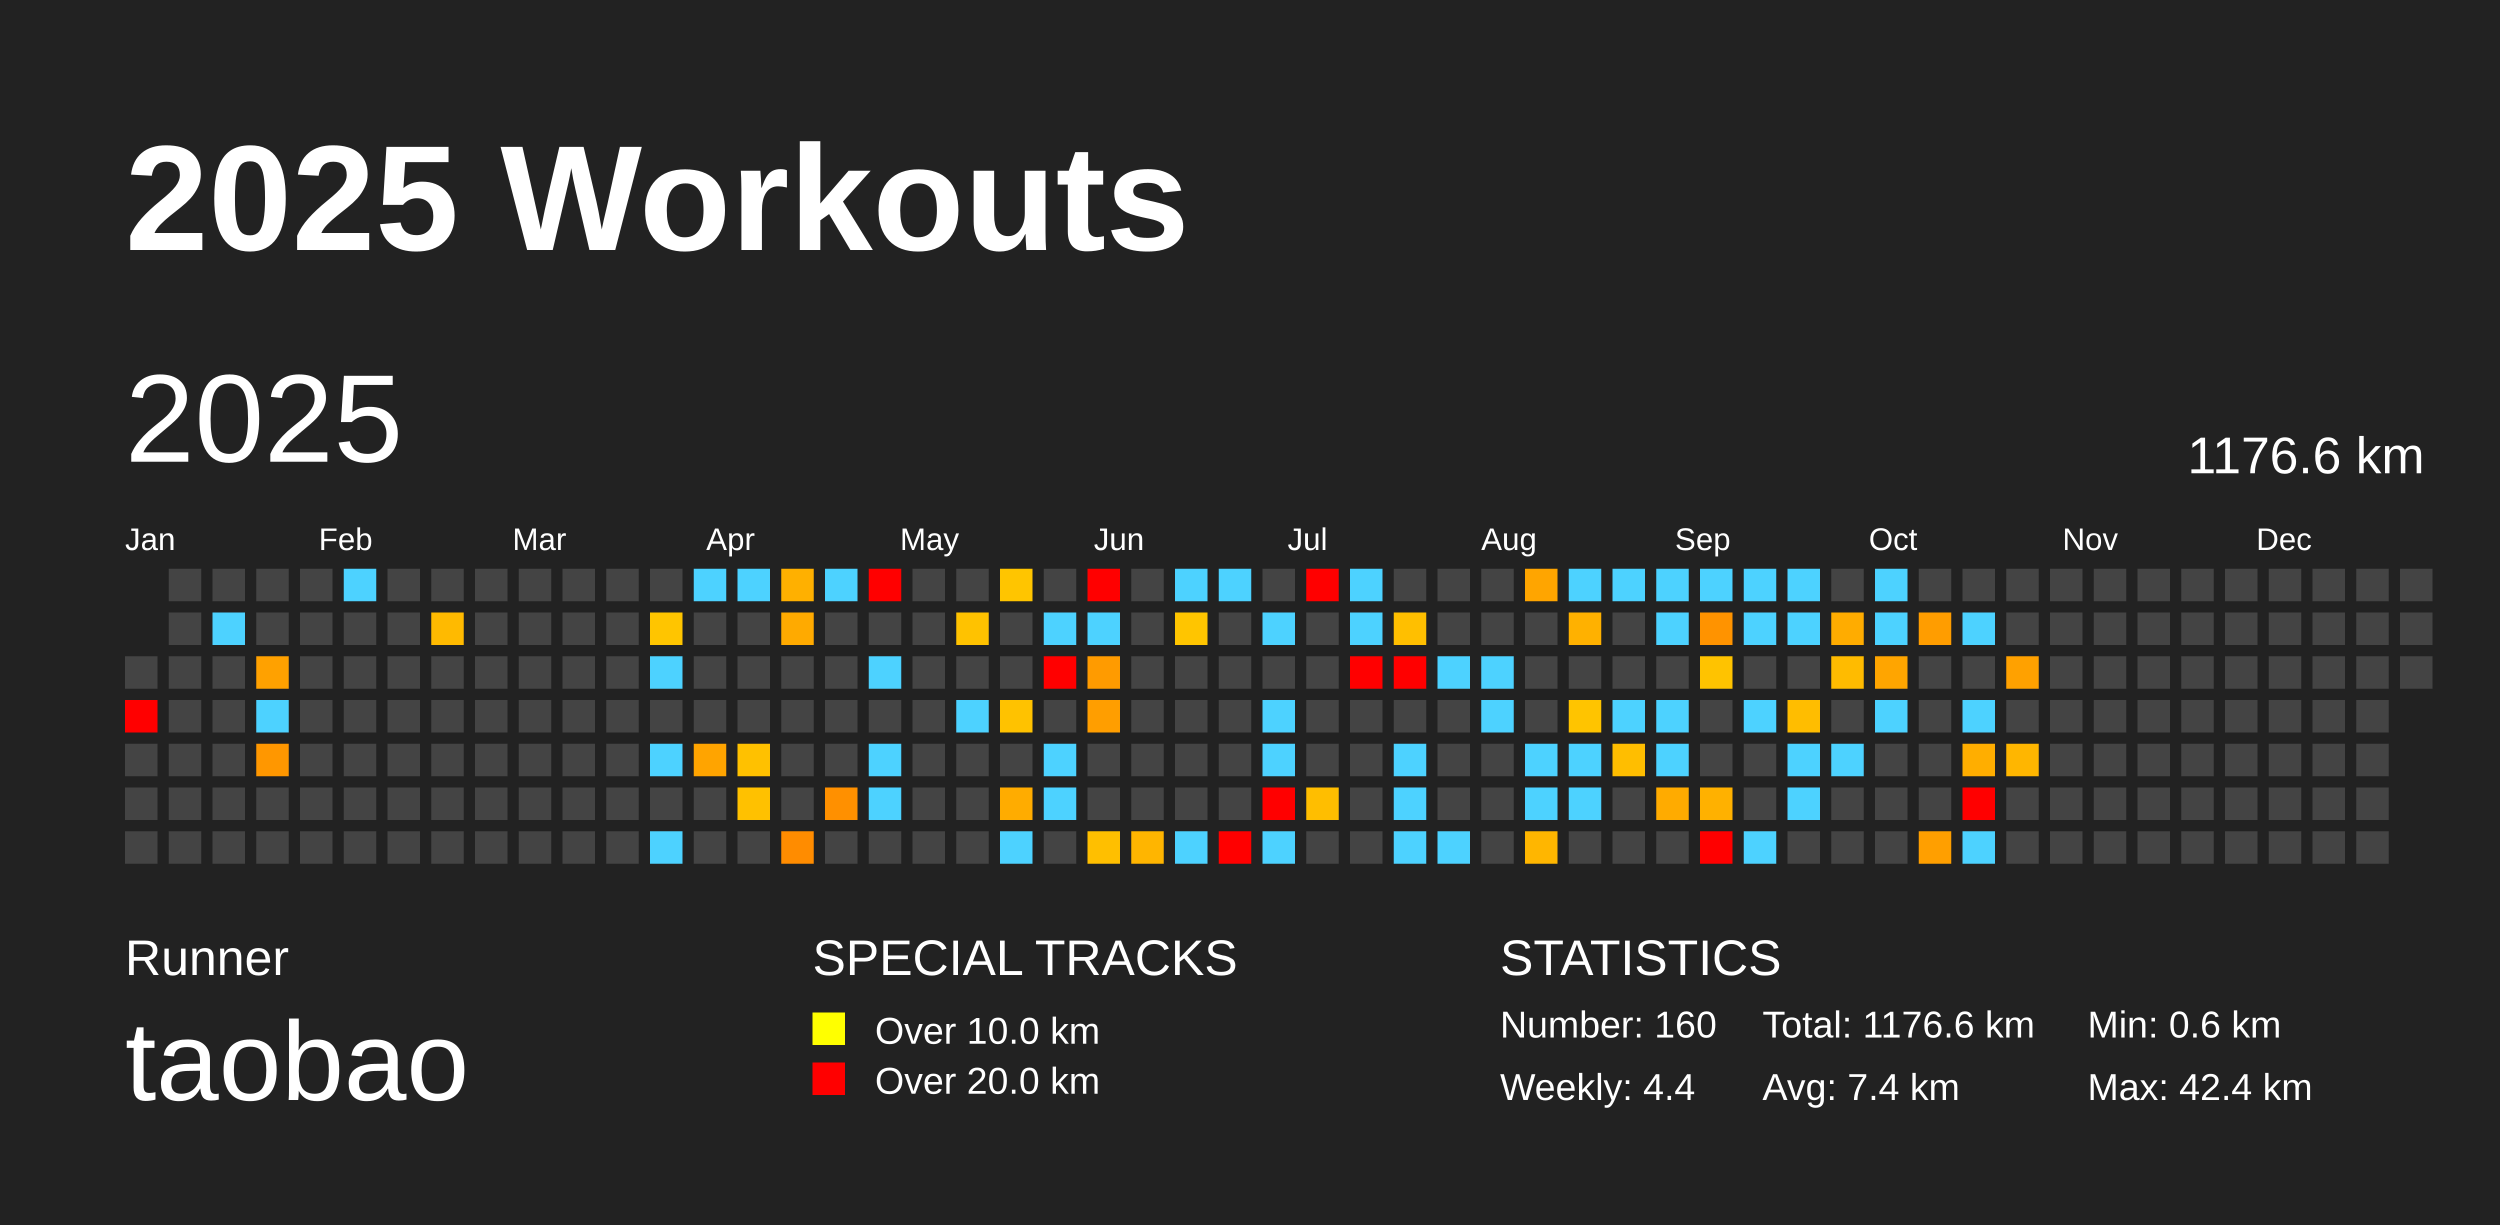
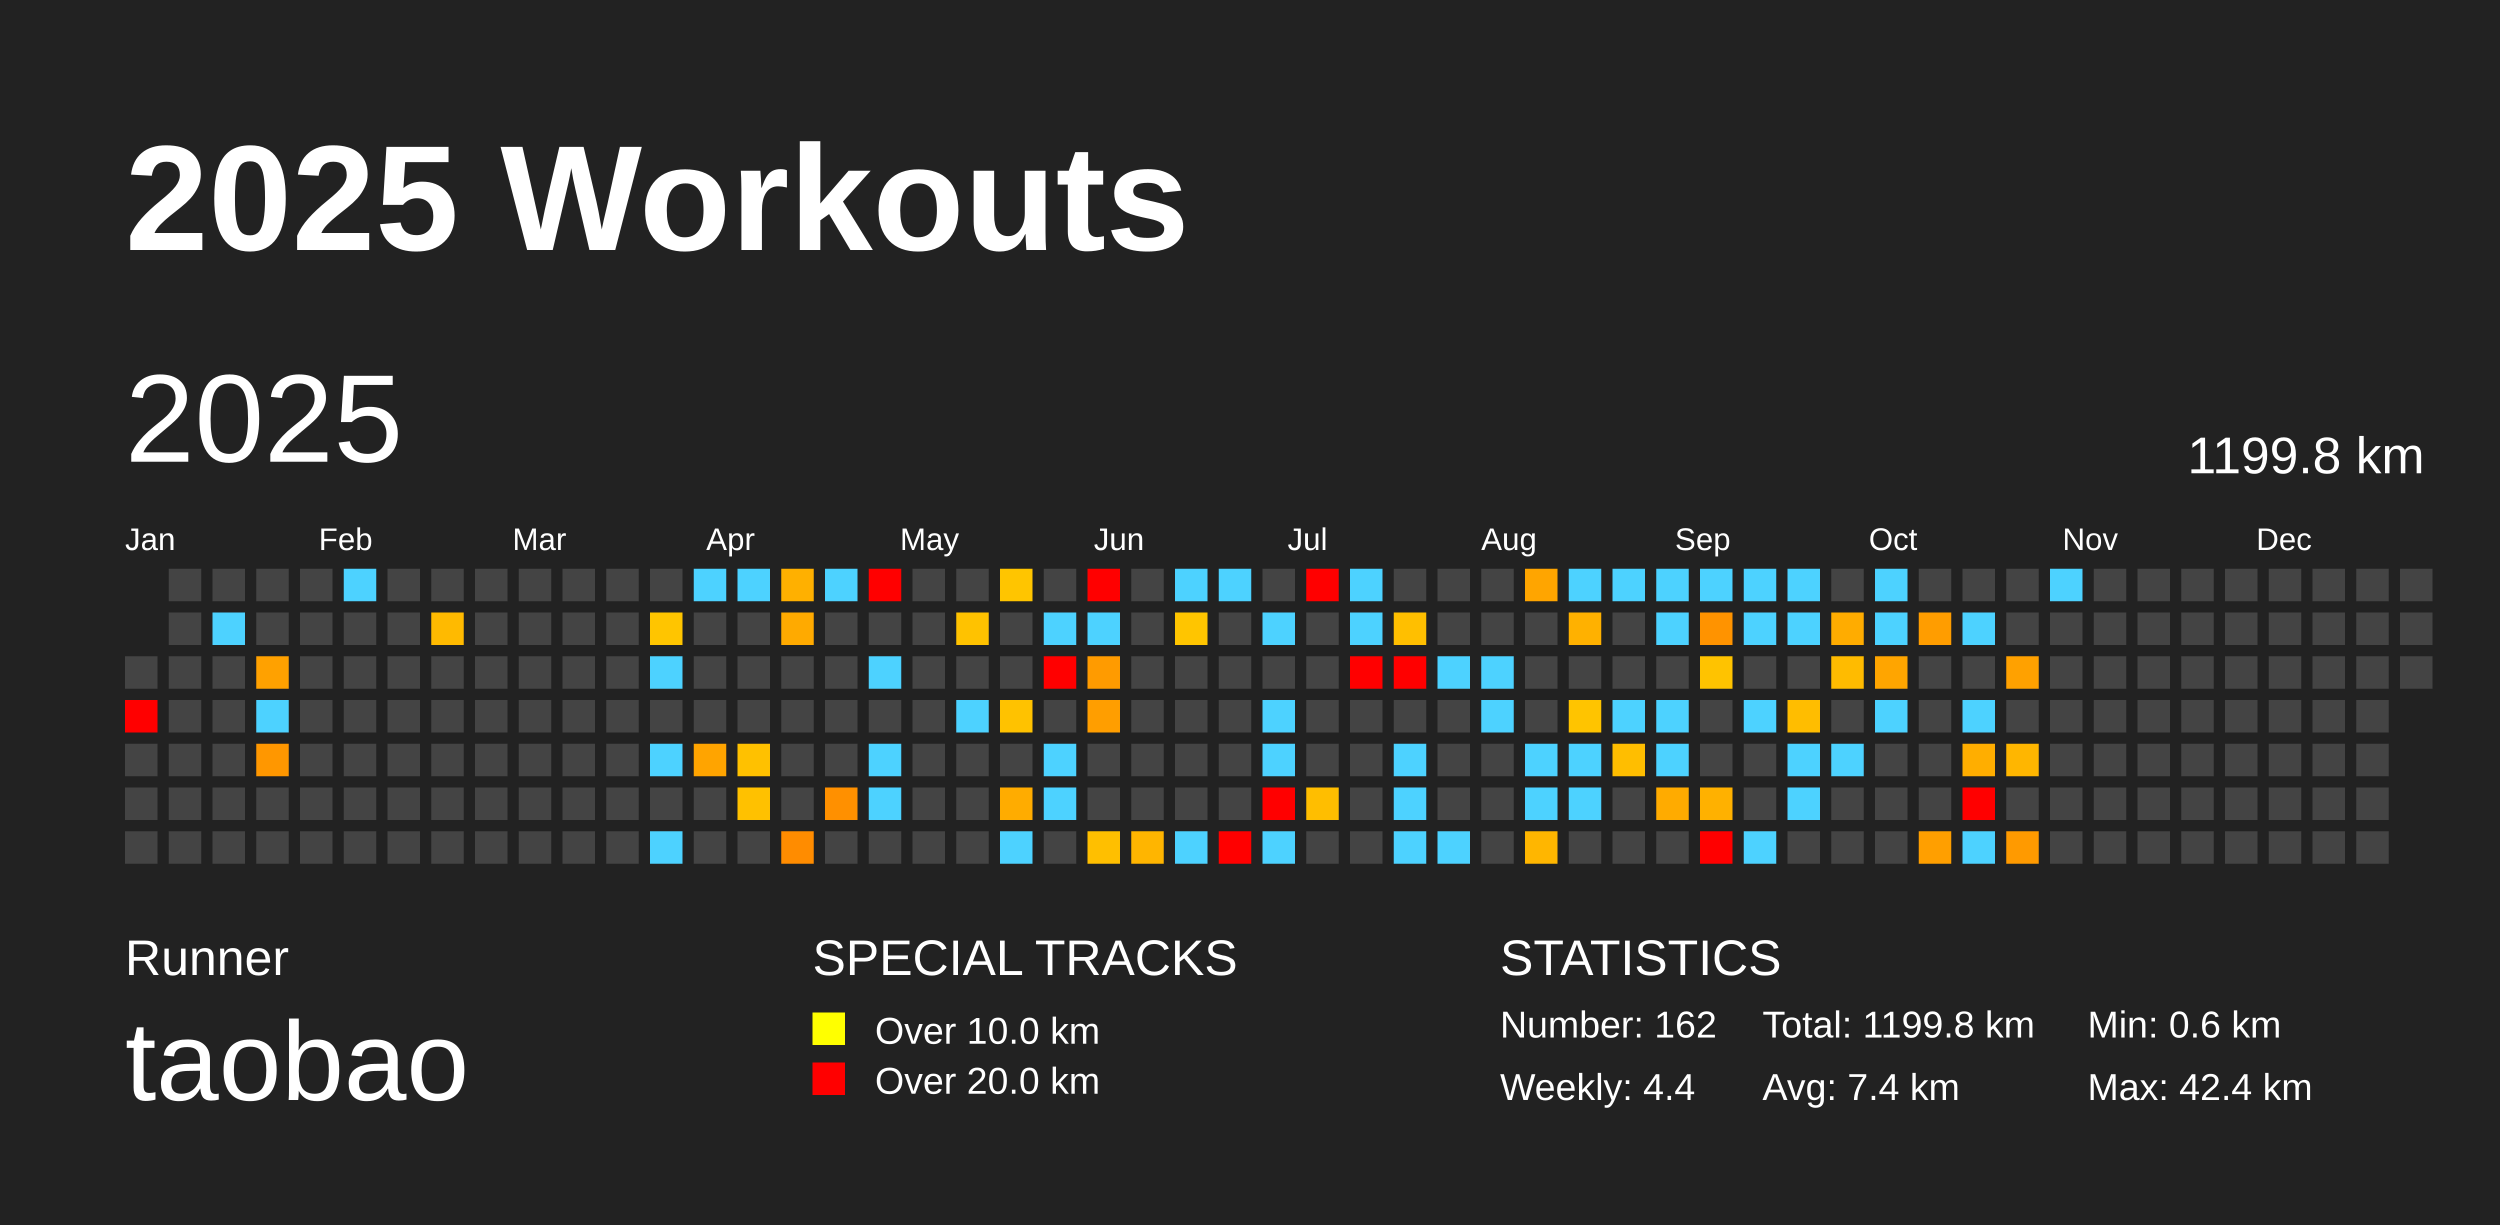
<svg xmlns="http://www.w3.org/2000/svg" baseProfile="full" height="98mm" version="1.1" viewBox="0,0,200,98" width="200mm">
  <defs />
  <rect fill="#222222" height="98" width="200" x="0" y="0" />
  <text fill="#FFFFFF" style="font-size:12px; font-family:Arial; font-weight:bold;" x="10" y="20">2025 Workouts</text>
  <text fill="#FFFFFF" style="font-size:4px; font-family:Arial" x="10" y="78">Runner</text>
  <text fill="#FFFFFF" style="font-size:9px; font-family:Arial" x="10" y="88">taobao</text>
  <text fill="#FFFFFF" style="font-size:4px; font-family:Arial" x="65" y="78">SPECIAL TRACKS</text>
  <rect fill="yellow" height="2.6" width="2.6" x="65" y="81" />
  <text fill="#FFFFFF" style="font-size:3px; font-family:Arial" x="70" y="83.5">Over 10.0 km</text>
  <rect fill="red" height="2.6" width="2.6" x="65" y="85" />
  <text fill="#FFFFFF" style="font-size:3px; font-family:Arial" x="70" y="87.5">Over 20.0 km</text>
  <text fill="#FFFFFF" style="font-size:4px; font-family:Arial" x="120" y="78">STATISTICS</text>
-   <text fill="#FFFFFF" style="font-size:3px; font-family:Arial" x="120" y="83">Number: 160</text>
+   <text fill="#FFFFFF" style="font-size:3px; font-family:Arial" x="120" y="83">Number: 162</text>
  <text fill="#FFFFFF" style="font-size:3px; font-family:Arial" x="120" y="88">Weekly: 4.4</text>
-   <text fill="#FFFFFF" style="font-size:3px; font-family:Arial" x="141" y="83">Total: 1176.6 km</text>
+   <text fill="#FFFFFF" style="font-size:3px; font-family:Arial" x="141" y="83">Total: 1199.8 km</text>
  <text fill="#FFFFFF" style="font-size:3px; font-family:Arial" x="141" y="88">Avg: 7.4 km</text>
  <text fill="#FFFFFF" style="font-size:3px; font-family:Arial" x="167" y="83">Min: 0.6 km</text>
  <text fill="#FFFFFF" style="font-size:3px; font-family:Arial" x="167" y="88">Max: 42.4 km</text>
  <text dominant-baseline="hanging" fill="#FFFFFF" style="font-size:10.0px; font-family:Arial;" x="10" y="30">2025</text>
-   <text dominant-baseline="hanging" fill="#FFFFFF" style="font-size:4.125px; font-family:Arial;" x="175" y="35">1176.6 km</text>
+   <text dominant-baseline="hanging" fill="#FFFFFF" style="font-size:4.125px; font-family:Arial;" x="175" y="35">1199.8 km</text>
  <text fill="#FFFFFF" style="font-size:2.5px; font-family:Arial" x="10.0" y="44">Jan</text>
  <text fill="#FFFFFF" style="font-size:2.5px; font-family:Arial" x="25.5" y="44">Feb</text>
  <text fill="#FFFFFF" style="font-size:2.5px; font-family:Arial" x="41.0" y="44">Mar</text>
  <text fill="#FFFFFF" style="font-size:2.5px; font-family:Arial" x="56.5" y="44">Apr</text>
  <text fill="#FFFFFF" style="font-size:2.5px; font-family:Arial" x="72.0" y="44">May</text>
  <text fill="#FFFFFF" style="font-size:2.5px; font-family:Arial" x="87.5" y="44">Jun</text>
  <text fill="#FFFFFF" style="font-size:2.5px; font-family:Arial" x="103.0" y="44">Jul</text>
  <text fill="#FFFFFF" style="font-size:2.5px; font-family:Arial" x="118.5" y="44">Aug</text>
  <text fill="#FFFFFF" style="font-size:2.5px; font-family:Arial" x="134.0" y="44">Sep</text>
  <text fill="#FFFFFF" style="font-size:2.5px; font-family:Arial" x="149.5" y="44">Oct</text>
  <text fill="#FFFFFF" style="font-size:2.5px; font-family:Arial" x="165.0" y="44">Nov</text>
  <text fill="#FFFFFF" style="font-size:2.5px; font-family:Arial" x="180.5" y="44">Dec</text>
  <rect fill="#444444" height="2.6" width="2.6" x="10.0" y="52.5" />
  <rect fill="red" height="2.6" width="2.6" x="10.0" y="56.0" />
  <rect fill="#444444" height="2.6" width="2.6" x="10.0" y="59.5" />
  <rect fill="#444444" height="2.6" width="2.6" x="10.0" y="63.0" />
  <rect fill="#444444" height="2.6" width="2.6" x="10.0" y="66.5" />
  <rect fill="#444444" height="2.6" width="2.6" x="13.5" y="45.5" />
  <rect fill="#444444" height="2.6" width="2.6" x="13.5" y="49.0" />
  <rect fill="#444444" height="2.6" width="2.6" x="13.5" y="52.5" />
  <rect fill="#444444" height="2.6" width="2.6" x="13.5" y="56.0" />
  <rect fill="#444444" height="2.6" width="2.6" x="13.5" y="59.5" />
  <rect fill="#444444" height="2.6" width="2.6" x="13.5" y="63.0" />
  <rect fill="#444444" height="2.6" width="2.6" x="13.5" y="66.5" />
  <rect fill="#444444" height="2.6" width="2.6" x="17.0" y="45.5" />
  <rect fill="#4dd2ff" height="2.6" width="2.6" x="17.0" y="49.0" />
  <rect fill="#444444" height="2.6" width="2.6" x="17.0" y="52.5" />
  <rect fill="#444444" height="2.6" width="2.6" x="17.0" y="56.0" />
  <rect fill="#444444" height="2.6" width="2.6" x="17.0" y="59.5" />
  <rect fill="#444444" height="2.6" width="2.6" x="17.0" y="63.0" />
  <rect fill="#444444" height="2.6" width="2.6" x="17.0" y="66.5" />
  <rect fill="#444444" height="2.6" width="2.6" x="20.5" y="45.5" />
  <rect fill="#444444" height="2.6" width="2.6" x="20.5" y="49.0" />
  <rect fill="#ffa100" height="2.6" width="2.6" x="20.5" y="52.5" />
  <rect fill="#4dd2ff" height="2.6" width="2.6" x="20.5" y="56.0" />
  <rect fill="#ff9700" height="2.6" width="2.6" x="20.5" y="59.5" />
  <rect fill="#444444" height="2.6" width="2.6" x="20.5" y="63.0" />
  <rect fill="#444444" height="2.6" width="2.6" x="20.5" y="66.5" />
  <rect fill="#444444" height="2.6" width="2.6" x="24.0" y="45.5" />
  <rect fill="#444444" height="2.6" width="2.6" x="24.0" y="49.0" />
  <rect fill="#444444" height="2.6" width="2.6" x="24.0" y="52.5" />
  <rect fill="#444444" height="2.6" width="2.6" x="24.0" y="56.0" />
  <rect fill="#444444" height="2.6" width="2.6" x="24.0" y="59.5" />
  <rect fill="#444444" height="2.6" width="2.6" x="24.0" y="63.0" />
  <rect fill="#444444" height="2.6" width="2.6" x="24.0" y="66.5" />
  <rect fill="#4dd2ff" height="2.6" width="2.6" x="27.5" y="45.5" />
  <rect fill="#444444" height="2.6" width="2.6" x="27.5" y="49.0" />
  <rect fill="#444444" height="2.6" width="2.6" x="27.5" y="52.5" />
  <rect fill="#444444" height="2.6" width="2.6" x="27.5" y="56.0" />
  <rect fill="#444444" height="2.6" width="2.6" x="27.5" y="59.5" />
  <rect fill="#444444" height="2.6" width="2.6" x="27.5" y="63.0" />
  <rect fill="#444444" height="2.6" width="2.6" x="27.5" y="66.5" />
  <rect fill="#444444" height="2.6" width="2.6" x="31.0" y="45.5" />
  <rect fill="#444444" height="2.6" width="2.6" x="31.0" y="49.0" />
  <rect fill="#444444" height="2.6" width="2.6" x="31.0" y="52.5" />
  <rect fill="#444444" height="2.6" width="2.6" x="31.0" y="56.0" />
  <rect fill="#444444" height="2.6" width="2.6" x="31.0" y="59.5" />
  <rect fill="#444444" height="2.6" width="2.6" x="31.0" y="63.0" />
  <rect fill="#444444" height="2.6" width="2.6" x="31.0" y="66.5" />
  <rect fill="#444444" height="2.6" width="2.6" x="34.5" y="45.5" />
  <rect fill="#ffba00" height="2.6" width="2.6" x="34.5" y="49.0" />
  <rect fill="#444444" height="2.6" width="2.6" x="34.5" y="52.5" />
  <rect fill="#444444" height="2.6" width="2.6" x="34.5" y="56.0" />
  <rect fill="#444444" height="2.6" width="2.6" x="34.5" y="59.5" />
  <rect fill="#444444" height="2.6" width="2.6" x="34.5" y="63.0" />
  <rect fill="#444444" height="2.6" width="2.6" x="34.5" y="66.5" />
  <rect fill="#444444" height="2.6" width="2.6" x="38.0" y="45.5" />
  <rect fill="#444444" height="2.6" width="2.6" x="38.0" y="49.0" />
  <rect fill="#444444" height="2.6" width="2.6" x="38.0" y="52.5" />
  <rect fill="#444444" height="2.6" width="2.6" x="38.0" y="56.0" />
  <rect fill="#444444" height="2.6" width="2.6" x="38.0" y="59.5" />
  <rect fill="#444444" height="2.6" width="2.6" x="38.0" y="63.0" />
  <rect fill="#444444" height="2.6" width="2.6" x="38.0" y="66.5" />
  <rect fill="#444444" height="2.6" width="2.6" x="41.5" y="45.5" />
  <rect fill="#444444" height="2.6" width="2.6" x="41.5" y="49.0" />
  <rect fill="#444444" height="2.6" width="2.6" x="41.5" y="52.5" />
  <rect fill="#444444" height="2.6" width="2.6" x="41.5" y="56.0" />
  <rect fill="#444444" height="2.6" width="2.6" x="41.5" y="59.5" />
  <rect fill="#444444" height="2.6" width="2.6" x="41.5" y="63.0" />
  <rect fill="#444444" height="2.6" width="2.6" x="41.5" y="66.5" />
  <rect fill="#444444" height="2.6" width="2.6" x="45.0" y="45.5" />
  <rect fill="#444444" height="2.6" width="2.6" x="45.0" y="49.0" />
  <rect fill="#444444" height="2.6" width="2.6" x="45.0" y="52.5" />
  <rect fill="#444444" height="2.6" width="2.6" x="45.0" y="56.0" />
  <rect fill="#444444" height="2.6" width="2.6" x="45.0" y="59.5" />
  <rect fill="#444444" height="2.6" width="2.6" x="45.0" y="63.0" />
  <rect fill="#444444" height="2.6" width="2.6" x="45.0" y="66.5" />
  <rect fill="#444444" height="2.6" width="2.6" x="48.5" y="45.5" />
  <rect fill="#444444" height="2.6" width="2.6" x="48.5" y="49.0" />
  <rect fill="#444444" height="2.6" width="2.6" x="48.5" y="52.5" />
  <rect fill="#444444" height="2.6" width="2.6" x="48.5" y="56.0" />
  <rect fill="#444444" height="2.6" width="2.6" x="48.5" y="59.5" />
  <rect fill="#444444" height="2.6" width="2.6" x="48.5" y="63.0" />
  <rect fill="#444444" height="2.6" width="2.6" x="48.5" y="66.5" />
  <rect fill="#444444" height="2.6" width="2.6" x="52.0" y="45.5" />
  <rect fill="#ffc500" height="2.6" width="2.6" x="52.0" y="49.0" />
  <rect fill="#4dd2ff" height="2.6" width="2.6" x="52.0" y="52.5" />
  <rect fill="#444444" height="2.6" width="2.6" x="52.0" y="56.0" />
  <rect fill="#4dd2ff" height="2.6" width="2.6" x="52.0" y="59.5" />
  <rect fill="#444444" height="2.6" width="2.6" x="52.0" y="63.0" />
  <rect fill="#4dd2ff" height="2.6" width="2.6" x="52.0" y="66.5" />
  <rect fill="#4dd2ff" height="2.6" width="2.6" x="55.5" y="45.5" />
  <rect fill="#444444" height="2.6" width="2.6" x="55.5" y="49.0" />
  <rect fill="#444444" height="2.6" width="2.6" x="55.5" y="52.5" />
  <rect fill="#444444" height="2.6" width="2.6" x="55.5" y="56.0" />
  <rect fill="#ffa400" height="2.6" width="2.6" x="55.5" y="59.5" />
  <rect fill="#444444" height="2.6" width="2.6" x="55.5" y="63.0" />
  <rect fill="#444444" height="2.6" width="2.6" x="55.5" y="66.5" />
  <rect fill="#4dd2ff" height="2.6" width="2.6" x="59.0" y="45.5" />
  <rect fill="#444444" height="2.6" width="2.6" x="59.0" y="49.0" />
  <rect fill="#444444" height="2.6" width="2.6" x="59.0" y="52.5" />
  <rect fill="#444444" height="2.6" width="2.6" x="59.0" y="56.0" />
  <rect fill="#ffc100" height="2.6" width="2.6" x="59.0" y="59.5" />
  <rect fill="#ffc100" height="2.6" width="2.6" x="59.0" y="63.0" />
  <rect fill="#444444" height="2.6" width="2.6" x="59.0" y="66.5" />
  <rect fill="#ffb000" height="2.6" width="2.6" x="62.5" y="45.5" />
  <rect fill="#ffaa00" height="2.6" width="2.6" x="62.5" y="49.0" />
  <rect fill="#444444" height="2.6" width="2.6" x="62.5" y="52.5" />
  <rect fill="#444444" height="2.6" width="2.6" x="62.5" y="56.0" />
  <rect fill="#444444" height="2.6" width="2.6" x="62.5" y="59.5" />
  <rect fill="#444444" height="2.6" width="2.6" x="62.5" y="63.0" />
  <rect fill="#ff8c00" height="2.6" width="2.6" x="62.5" y="66.5" />
  <rect fill="#4dd2ff" height="2.6" width="2.6" x="66.0" y="45.5" />
  <rect fill="#444444" height="2.6" width="2.6" x="66.0" y="49.0" />
  <rect fill="#444444" height="2.6" width="2.6" x="66.0" y="52.5" />
  <rect fill="#444444" height="2.6" width="2.6" x="66.0" y="56.0" />
  <rect fill="#444444" height="2.6" width="2.6" x="66.0" y="59.5" />
  <rect fill="#ff9000" height="2.6" width="2.6" x="66.0" y="63.0" />
  <rect fill="#444444" height="2.6" width="2.6" x="66.0" y="66.5" />
  <rect fill="red" height="2.6" width="2.6" x="69.5" y="45.5" />
  <rect fill="#444444" height="2.6" width="2.6" x="69.5" y="49.0" />
  <rect fill="#4dd2ff" height="2.6" width="2.6" x="69.5" y="52.5" />
  <rect fill="#444444" height="2.6" width="2.6" x="69.5" y="56.0" />
  <rect fill="#4dd2ff" height="2.6" width="2.6" x="69.5" y="59.5" />
  <rect fill="#4dd2ff" height="2.6" width="2.6" x="69.5" y="63.0" />
  <rect fill="#444444" height="2.6" width="2.6" x="69.5" y="66.5" />
  <rect fill="#444444" height="2.6" width="2.6" x="73.0" y="45.5" />
  <rect fill="#444444" height="2.6" width="2.6" x="73.0" y="49.0" />
  <rect fill="#444444" height="2.6" width="2.6" x="73.0" y="52.5" />
  <rect fill="#444444" height="2.6" width="2.6" x="73.0" y="56.0" />
  <rect fill="#444444" height="2.6" width="2.6" x="73.0" y="59.5" />
  <rect fill="#444444" height="2.6" width="2.6" x="73.0" y="63.0" />
  <rect fill="#444444" height="2.6" width="2.6" x="73.0" y="66.5" />
  <rect fill="#444444" height="2.6" width="2.6" x="76.5" y="45.5" />
  <rect fill="#ffc200" height="2.6" width="2.6" x="76.5" y="49.0" />
  <rect fill="#444444" height="2.6" width="2.6" x="76.5" y="52.5" />
  <rect fill="#4dd2ff" height="2.6" width="2.6" x="76.5" y="56.0" />
  <rect fill="#444444" height="2.6" width="2.6" x="76.5" y="59.5" />
  <rect fill="#444444" height="2.6" width="2.6" x="76.5" y="63.0" />
  <rect fill="#444444" height="2.6" width="2.6" x="76.5" y="66.5" />
  <rect fill="#ffc500" height="2.6" width="2.6" x="80.0" y="45.5" />
  <rect fill="#444444" height="2.6" width="2.6" x="80.0" y="49.0" />
  <rect fill="#444444" height="2.6" width="2.6" x="80.0" y="52.5" />
  <rect fill="#ffc200" height="2.6" width="2.6" x="80.0" y="56.0" />
  <rect fill="#444444" height="2.6" width="2.6" x="80.0" y="59.5" />
  <rect fill="#ffac00" height="2.6" width="2.6" x="80.0" y="63.0" />
  <rect fill="#4dd2ff" height="2.6" width="2.6" x="80.0" y="66.5" />
  <rect fill="#444444" height="2.6" width="2.6" x="83.5" y="45.5" />
  <rect fill="#4dd2ff" height="2.6" width="2.6" x="83.5" y="49.0" />
  <rect fill="red" height="2.6" width="2.6" x="83.5" y="52.5" />
  <rect fill="#444444" height="2.6" width="2.6" x="83.5" y="56.0" />
  <rect fill="#4dd2ff" height="2.6" width="2.6" x="83.5" y="59.5" />
  <rect fill="#4dd2ff" height="2.6" width="2.6" x="83.5" y="63.0" />
  <rect fill="#444444" height="2.6" width="2.6" x="83.5" y="66.5" />
  <rect fill="red" height="2.6" width="2.6" x="87.0" y="45.5" />
  <rect fill="#4dd2ff" height="2.6" width="2.6" x="87.0" y="49.0" />
  <rect fill="#ff9b00" height="2.6" width="2.6" x="87.0" y="52.5" />
  <rect fill="#ff9e00" height="2.6" width="2.6" x="87.0" y="56.0" />
  <rect fill="#444444" height="2.6" width="2.6" x="87.0" y="59.5" />
  <rect fill="#444444" height="2.6" width="2.6" x="87.0" y="63.0" />
  <rect fill="#ffbf00" height="2.6" width="2.6" x="87.0" y="66.5" />
  <rect fill="#444444" height="2.6" width="2.6" x="90.5" y="45.5" />
  <rect fill="#444444" height="2.6" width="2.6" x="90.5" y="49.0" />
  <rect fill="#444444" height="2.6" width="2.6" x="90.5" y="52.5" />
  <rect fill="#444444" height="2.6" width="2.6" x="90.5" y="56.0" />
  <rect fill="#444444" height="2.6" width="2.6" x="90.5" y="59.5" />
  <rect fill="#444444" height="2.6" width="2.6" x="90.5" y="63.0" />
  <rect fill="#ffb500" height="2.6" width="2.6" x="90.5" y="66.5" />
  <rect fill="#4dd2ff" height="2.6" width="2.6" x="94.0" y="45.5" />
  <rect fill="#ffc500" height="2.6" width="2.6" x="94.0" y="49.0" />
  <rect fill="#444444" height="2.6" width="2.6" x="94.0" y="52.5" />
  <rect fill="#444444" height="2.6" width="2.6" x="94.0" y="56.0" />
  <rect fill="#444444" height="2.6" width="2.6" x="94.0" y="59.5" />
  <rect fill="#444444" height="2.6" width="2.6" x="94.0" y="63.0" />
  <rect fill="#4dd2ff" height="2.6" width="2.6" x="94.0" y="66.5" />
  <rect fill="#4dd2ff" height="2.6" width="2.6" x="97.5" y="45.5" />
  <rect fill="#444444" height="2.6" width="2.6" x="97.5" y="49.0" />
  <rect fill="#444444" height="2.6" width="2.6" x="97.5" y="52.5" />
  <rect fill="#444444" height="2.6" width="2.6" x="97.5" y="56.0" />
  <rect fill="#444444" height="2.6" width="2.6" x="97.5" y="59.5" />
  <rect fill="#444444" height="2.6" width="2.6" x="97.5" y="63.0" />
  <rect fill="red" height="2.6" width="2.6" x="97.5" y="66.5" />
  <rect fill="#444444" height="2.6" width="2.6" x="101.0" y="45.5" />
  <rect fill="#4dd2ff" height="2.6" width="2.6" x="101.0" y="49.0" />
  <rect fill="#444444" height="2.6" width="2.6" x="101.0" y="52.5" />
  <rect fill="#4dd2ff" height="2.6" width="2.6" x="101.0" y="56.0" />
  <rect fill="#4dd2ff" height="2.6" width="2.6" x="101.0" y="59.5" />
  <rect fill="red" height="2.6" width="2.6" x="101.0" y="63.0" />
  <rect fill="#4dd2ff" height="2.6" width="2.6" x="101.0" y="66.5" />
  <rect fill="red" height="2.6" width="2.6" x="104.5" y="45.5" />
  <rect fill="#444444" height="2.6" width="2.6" x="104.5" y="49.0" />
  <rect fill="#444444" height="2.6" width="2.6" x="104.5" y="52.5" />
  <rect fill="#444444" height="2.6" width="2.6" x="104.5" y="56.0" />
  <rect fill="#444444" height="2.6" width="2.6" x="104.5" y="59.5" />
  <rect fill="#ffbe00" height="2.6" width="2.6" x="104.5" y="63.0" />
  <rect fill="#444444" height="2.6" width="2.6" x="104.5" y="66.5" />
  <rect fill="#4dd2ff" height="2.6" width="2.6" x="108.0" y="45.5" />
  <rect fill="#4dd2ff" height="2.6" width="2.6" x="108.0" y="49.0" />
  <rect fill="red" height="2.6" width="2.6" x="108.0" y="52.5" />
  <rect fill="#444444" height="2.6" width="2.6" x="108.0" y="56.0" />
  <rect fill="#444444" height="2.6" width="2.6" x="108.0" y="59.5" />
  <rect fill="#444444" height="2.6" width="2.6" x="108.0" y="63.0" />
  <rect fill="#444444" height="2.6" width="2.6" x="108.0" y="66.5" />
  <rect fill="#444444" height="2.6" width="2.6" x="111.5" y="45.5" />
  <rect fill="#ffbf00" height="2.6" width="2.6" x="111.5" y="49.0" />
  <rect fill="red" height="2.6" width="2.6" x="111.5" y="52.5" />
  <rect fill="#444444" height="2.6" width="2.6" x="111.5" y="56.0" />
  <rect fill="#4dd2ff" height="2.6" width="2.6" x="111.5" y="59.5" />
  <rect fill="#4dd2ff" height="2.6" width="2.6" x="111.5" y="63.0" />
  <rect fill="#4dd2ff" height="2.6" width="2.6" x="111.5" y="66.5" />
  <rect fill="#444444" height="2.6" width="2.6" x="115.0" y="45.5" />
  <rect fill="#444444" height="2.6" width="2.6" x="115.0" y="49.0" />
  <rect fill="#4dd2ff" height="2.6" width="2.6" x="115.0" y="52.5" />
  <rect fill="#444444" height="2.6" width="2.6" x="115.0" y="56.0" />
  <rect fill="#444444" height="2.6" width="2.6" x="115.0" y="59.5" />
  <rect fill="#444444" height="2.6" width="2.6" x="115.0" y="63.0" />
  <rect fill="#4dd2ff" height="2.6" width="2.6" x="115.0" y="66.5" />
  <rect fill="#444444" height="2.6" width="2.6" x="118.5" y="45.5" />
  <rect fill="#444444" height="2.6" width="2.6" x="118.5" y="49.0" />
  <rect fill="#4dd2ff" height="2.6" width="2.6" x="118.5" y="52.5" />
  <rect fill="#4dd2ff" height="2.6" width="2.6" x="118.5" y="56.0" />
  <rect fill="#444444" height="2.6" width="2.6" x="118.5" y="59.5" />
  <rect fill="#444444" height="2.6" width="2.6" x="118.5" y="63.0" />
  <rect fill="#444444" height="2.6" width="2.6" x="118.5" y="66.5" />
  <rect fill="#ffa500" height="2.6" width="2.6" x="122.0" y="45.5" />
  <rect fill="#444444" height="2.6" width="2.6" x="122.0" y="49.0" />
  <rect fill="#444444" height="2.6" width="2.6" x="122.0" y="52.5" />
  <rect fill="#444444" height="2.6" width="2.6" x="122.0" y="56.0" />
  <rect fill="#4dd2ff" height="2.6" width="2.6" x="122.0" y="59.5" />
  <rect fill="#4dd2ff" height="2.6" width="2.6" x="122.0" y="63.0" />
  <rect fill="#ffb600" height="2.6" width="2.6" x="122.0" y="66.5" />
  <rect fill="#4dd2ff" height="2.6" width="2.6" x="125.5" y="45.5" />
  <rect fill="#ffb100" height="2.6" width="2.6" x="125.5" y="49.0" />
  <rect fill="#444444" height="2.6" width="2.6" x="125.5" y="52.5" />
  <rect fill="#ffc400" height="2.6" width="2.6" x="125.5" y="56.0" />
  <rect fill="#4dd2ff" height="2.6" width="2.6" x="125.5" y="59.5" />
  <rect fill="#4dd2ff" height="2.6" width="2.6" x="125.5" y="63.0" />
  <rect fill="#444444" height="2.6" width="2.6" x="125.5" y="66.5" />
  <rect fill="#4dd2ff" height="2.6" width="2.6" x="129.0" y="45.5" />
  <rect fill="#444444" height="2.6" width="2.6" x="129.0" y="49.0" />
  <rect fill="#444444" height="2.6" width="2.6" x="129.0" y="52.5" />
  <rect fill="#4dd2ff" height="2.6" width="2.6" x="129.0" y="56.0" />
  <rect fill="#ffbe00" height="2.6" width="2.6" x="129.0" y="59.5" />
  <rect fill="#444444" height="2.6" width="2.6" x="129.0" y="63.0" />
  <rect fill="#444444" height="2.6" width="2.6" x="129.0" y="66.5" />
  <rect fill="#4dd2ff" height="2.6" width="2.6" x="132.5" y="45.5" />
  <rect fill="#4dd2ff" height="2.6" width="2.6" x="132.5" y="49.0" />
  <rect fill="#444444" height="2.6" width="2.6" x="132.5" y="52.5" />
  <rect fill="#4dd2ff" height="2.6" width="2.6" x="132.5" y="56.0" />
  <rect fill="#4dd2ff" height="2.6" width="2.6" x="132.5" y="59.5" />
  <rect fill="#ffab00" height="2.6" width="2.6" x="132.5" y="63.0" />
  <rect fill="#444444" height="2.6" width="2.6" x="132.5" y="66.5" />
  <rect fill="#4dd2ff" height="2.6" width="2.6" x="136.0" y="45.5" />
  <rect fill="#ff9300" height="2.6" width="2.6" x="136.0" y="49.0" />
  <rect fill="#ffc300" height="2.6" width="2.6" x="136.0" y="52.5" />
  <rect fill="#444444" height="2.6" width="2.6" x="136.0" y="56.0" />
  <rect fill="#444444" height="2.6" width="2.6" x="136.0" y="59.5" />
  <rect fill="#ffb100" height="2.6" width="2.6" x="136.0" y="63.0" />
  <rect fill="red" height="2.6" width="2.6" x="136.0" y="66.5" />
  <rect fill="#4dd2ff" height="2.6" width="2.6" x="139.5" y="45.5" />
  <rect fill="#4dd2ff" height="2.6" width="2.6" x="139.5" y="49.0" />
  <rect fill="#444444" height="2.6" width="2.6" x="139.5" y="52.5" />
  <rect fill="#4dd2ff" height="2.6" width="2.6" x="139.5" y="56.0" />
  <rect fill="#444444" height="2.6" width="2.6" x="139.5" y="59.5" />
  <rect fill="#444444" height="2.6" width="2.6" x="139.5" y="63.0" />
  <rect fill="#4dd2ff" height="2.6" width="2.6" x="139.5" y="66.5" />
  <rect fill="#4dd2ff" height="2.6" width="2.6" x="143.0" y="45.5" />
  <rect fill="#4dd2ff" height="2.6" width="2.6" x="143.0" y="49.0" />
  <rect fill="#444444" height="2.6" width="2.6" x="143.0" y="52.5" />
  <rect fill="#ffbd00" height="2.6" width="2.6" x="143.0" y="56.0" />
  <rect fill="#4dd2ff" height="2.6" width="2.6" x="143.0" y="59.5" />
  <rect fill="#4dd2ff" height="2.6" width="2.6" x="143.0" y="63.0" />
  <rect fill="#444444" height="2.6" width="2.6" x="143.0" y="66.5" />
  <rect fill="#444444" height="2.6" width="2.6" x="146.5" y="45.5" />
  <rect fill="#ffac00" height="2.6" width="2.6" x="146.5" y="49.0" />
  <rect fill="#ffbb00" height="2.6" width="2.6" x="146.5" y="52.5" />
  <rect fill="#444444" height="2.6" width="2.6" x="146.5" y="56.0" />
  <rect fill="#4dd2ff" height="2.6" width="2.6" x="146.5" y="59.5" />
  <rect fill="#444444" height="2.6" width="2.6" x="146.5" y="63.0" />
  <rect fill="#444444" height="2.6" width="2.6" x="146.5" y="66.5" />
  <rect fill="#4dd2ff" height="2.6" width="2.6" x="150.0" y="45.5" />
  <rect fill="#4dd2ff" height="2.6" width="2.6" x="150.0" y="49.0" />
  <rect fill="#ffa500" height="2.6" width="2.6" x="150.0" y="52.5" />
  <rect fill="#4dd2ff" height="2.6" width="2.6" x="150.0" y="56.0" />
  <rect fill="#444444" height="2.6" width="2.6" x="150.0" y="59.5" />
  <rect fill="#444444" height="2.6" width="2.6" x="150.0" y="63.0" />
  <rect fill="#444444" height="2.6" width="2.6" x="150.0" y="66.5" />
  <rect fill="#444444" height="2.6" width="2.6" x="153.5" y="45.5" />
  <rect fill="#ff9d00" height="2.6" width="2.6" x="153.5" y="49.0" />
  <rect fill="#444444" height="2.6" width="2.6" x="153.5" y="52.5" />
  <rect fill="#444444" height="2.6" width="2.6" x="153.5" y="56.0" />
  <rect fill="#444444" height="2.6" width="2.6" x="153.5" y="59.5" />
  <rect fill="#444444" height="2.6" width="2.6" x="153.5" y="63.0" />
  <rect fill="#ff9f00" height="2.6" width="2.6" x="153.5" y="66.5" />
  <rect fill="#444444" height="2.6" width="2.6" x="157.0" y="45.5" />
  <rect fill="#4dd2ff" height="2.6" width="2.6" x="157.0" y="49.0" />
  <rect fill="#444444" height="2.6" width="2.6" x="157.0" y="52.5" />
  <rect fill="#4dd2ff" height="2.6" width="2.6" x="157.0" y="56.0" />
  <rect fill="#ffae00" height="2.6" width="2.6" x="157.0" y="59.5" />
  <rect fill="red" height="2.6" width="2.6" x="157.0" y="63.0" />
  <rect fill="#4dd2ff" height="2.6" width="2.6" x="157.0" y="66.5" />
  <rect fill="#444444" height="2.6" width="2.6" x="160.5" y="45.5" />
  <rect fill="#444444" height="2.6" width="2.6" x="160.5" y="49.0" />
  <rect fill="#ffa100" height="2.6" width="2.6" x="160.5" y="52.5" />
  <rect fill="#444444" height="2.6" width="2.6" x="160.5" y="56.0" />
  <rect fill="#ffb600" height="2.6" width="2.6" x="160.5" y="59.5" />
  <rect fill="#444444" height="2.6" width="2.6" x="160.5" y="63.0" />
-   <rect fill="#444444" height="2.6" width="2.6" x="160.5" y="66.5" />
-   <rect fill="#444444" height="2.6" width="2.6" x="164.0" y="45.5" />
+   <rect fill="#ff9a00" height="2.6" width="2.6" x="160.5" y="66.5" />
+   <rect fill="#4dd2ff" height="2.6" width="2.6" x="164.0" y="45.5" />
  <rect fill="#444444" height="2.6" width="2.6" x="164.0" y="49.0" />
  <rect fill="#444444" height="2.6" width="2.6" x="164.0" y="52.5" />
  <rect fill="#444444" height="2.6" width="2.6" x="164.0" y="56.0" />
  <rect fill="#444444" height="2.6" width="2.6" x="164.0" y="59.5" />
  <rect fill="#444444" height="2.6" width="2.6" x="164.0" y="63.0" />
  <rect fill="#444444" height="2.6" width="2.6" x="164.0" y="66.5" />
  <rect fill="#444444" height="2.6" width="2.6" x="167.5" y="45.5" />
  <rect fill="#444444" height="2.6" width="2.6" x="167.5" y="49.0" />
  <rect fill="#444444" height="2.6" width="2.6" x="167.5" y="52.5" />
  <rect fill="#444444" height="2.6" width="2.6" x="167.5" y="56.0" />
  <rect fill="#444444" height="2.6" width="2.6" x="167.5" y="59.5" />
  <rect fill="#444444" height="2.6" width="2.6" x="167.5" y="63.0" />
  <rect fill="#444444" height="2.6" width="2.6" x="167.5" y="66.5" />
  <rect fill="#444444" height="2.6" width="2.6" x="171.0" y="45.5" />
  <rect fill="#444444" height="2.6" width="2.6" x="171.0" y="49.0" />
  <rect fill="#444444" height="2.6" width="2.6" x="171.0" y="52.5" />
  <rect fill="#444444" height="2.6" width="2.6" x="171.0" y="56.0" />
  <rect fill="#444444" height="2.6" width="2.6" x="171.0" y="59.5" />
  <rect fill="#444444" height="2.6" width="2.6" x="171.0" y="63.0" />
  <rect fill="#444444" height="2.6" width="2.6" x="171.0" y="66.5" />
  <rect fill="#444444" height="2.6" width="2.6" x="174.5" y="45.5" />
  <rect fill="#444444" height="2.6" width="2.6" x="174.5" y="49.0" />
  <rect fill="#444444" height="2.6" width="2.6" x="174.5" y="52.5" />
  <rect fill="#444444" height="2.6" width="2.6" x="174.5" y="56.0" />
  <rect fill="#444444" height="2.6" width="2.6" x="174.5" y="59.5" />
  <rect fill="#444444" height="2.6" width="2.6" x="174.5" y="63.0" />
  <rect fill="#444444" height="2.6" width="2.6" x="174.5" y="66.5" />
  <rect fill="#444444" height="2.6" width="2.6" x="178.0" y="45.5" />
  <rect fill="#444444" height="2.6" width="2.6" x="178.0" y="49.0" />
  <rect fill="#444444" height="2.6" width="2.6" x="178.0" y="52.5" />
  <rect fill="#444444" height="2.6" width="2.6" x="178.0" y="56.0" />
  <rect fill="#444444" height="2.6" width="2.6" x="178.0" y="59.5" />
  <rect fill="#444444" height="2.6" width="2.6" x="178.0" y="63.0" />
  <rect fill="#444444" height="2.6" width="2.6" x="178.0" y="66.5" />
  <rect fill="#444444" height="2.6" width="2.6" x="181.5" y="45.5" />
  <rect fill="#444444" height="2.6" width="2.6" x="181.5" y="49.0" />
  <rect fill="#444444" height="2.6" width="2.6" x="181.5" y="52.5" />
  <rect fill="#444444" height="2.6" width="2.6" x="181.5" y="56.0" />
  <rect fill="#444444" height="2.6" width="2.6" x="181.5" y="59.5" />
  <rect fill="#444444" height="2.6" width="2.6" x="181.5" y="63.0" />
  <rect fill="#444444" height="2.6" width="2.6" x="181.5" y="66.5" />
  <rect fill="#444444" height="2.6" width="2.6" x="185.0" y="45.5" />
  <rect fill="#444444" height="2.6" width="2.6" x="185.0" y="49.0" />
  <rect fill="#444444" height="2.6" width="2.6" x="185.0" y="52.5" />
  <rect fill="#444444" height="2.6" width="2.6" x="185.0" y="56.0" />
  <rect fill="#444444" height="2.6" width="2.6" x="185.0" y="59.5" />
  <rect fill="#444444" height="2.6" width="2.6" x="185.0" y="63.0" />
  <rect fill="#444444" height="2.6" width="2.6" x="185.0" y="66.5" />
  <rect fill="#444444" height="2.6" width="2.6" x="188.5" y="45.5" />
  <rect fill="#444444" height="2.6" width="2.6" x="188.5" y="49.0" />
  <rect fill="#444444" height="2.6" width="2.6" x="188.5" y="52.5" />
  <rect fill="#444444" height="2.6" width="2.6" x="188.5" y="56.0" />
  <rect fill="#444444" height="2.6" width="2.6" x="188.5" y="59.5" />
  <rect fill="#444444" height="2.6" width="2.6" x="188.5" y="63.0" />
  <rect fill="#444444" height="2.6" width="2.6" x="188.5" y="66.5" />
  <rect fill="#444444" height="2.6" width="2.6" x="192.0" y="45.5" />
  <rect fill="#444444" height="2.6" width="2.6" x="192.0" y="49.0" />
  <rect fill="#444444" height="2.6" width="2.6" x="192.0" y="52.5" />
</svg>
